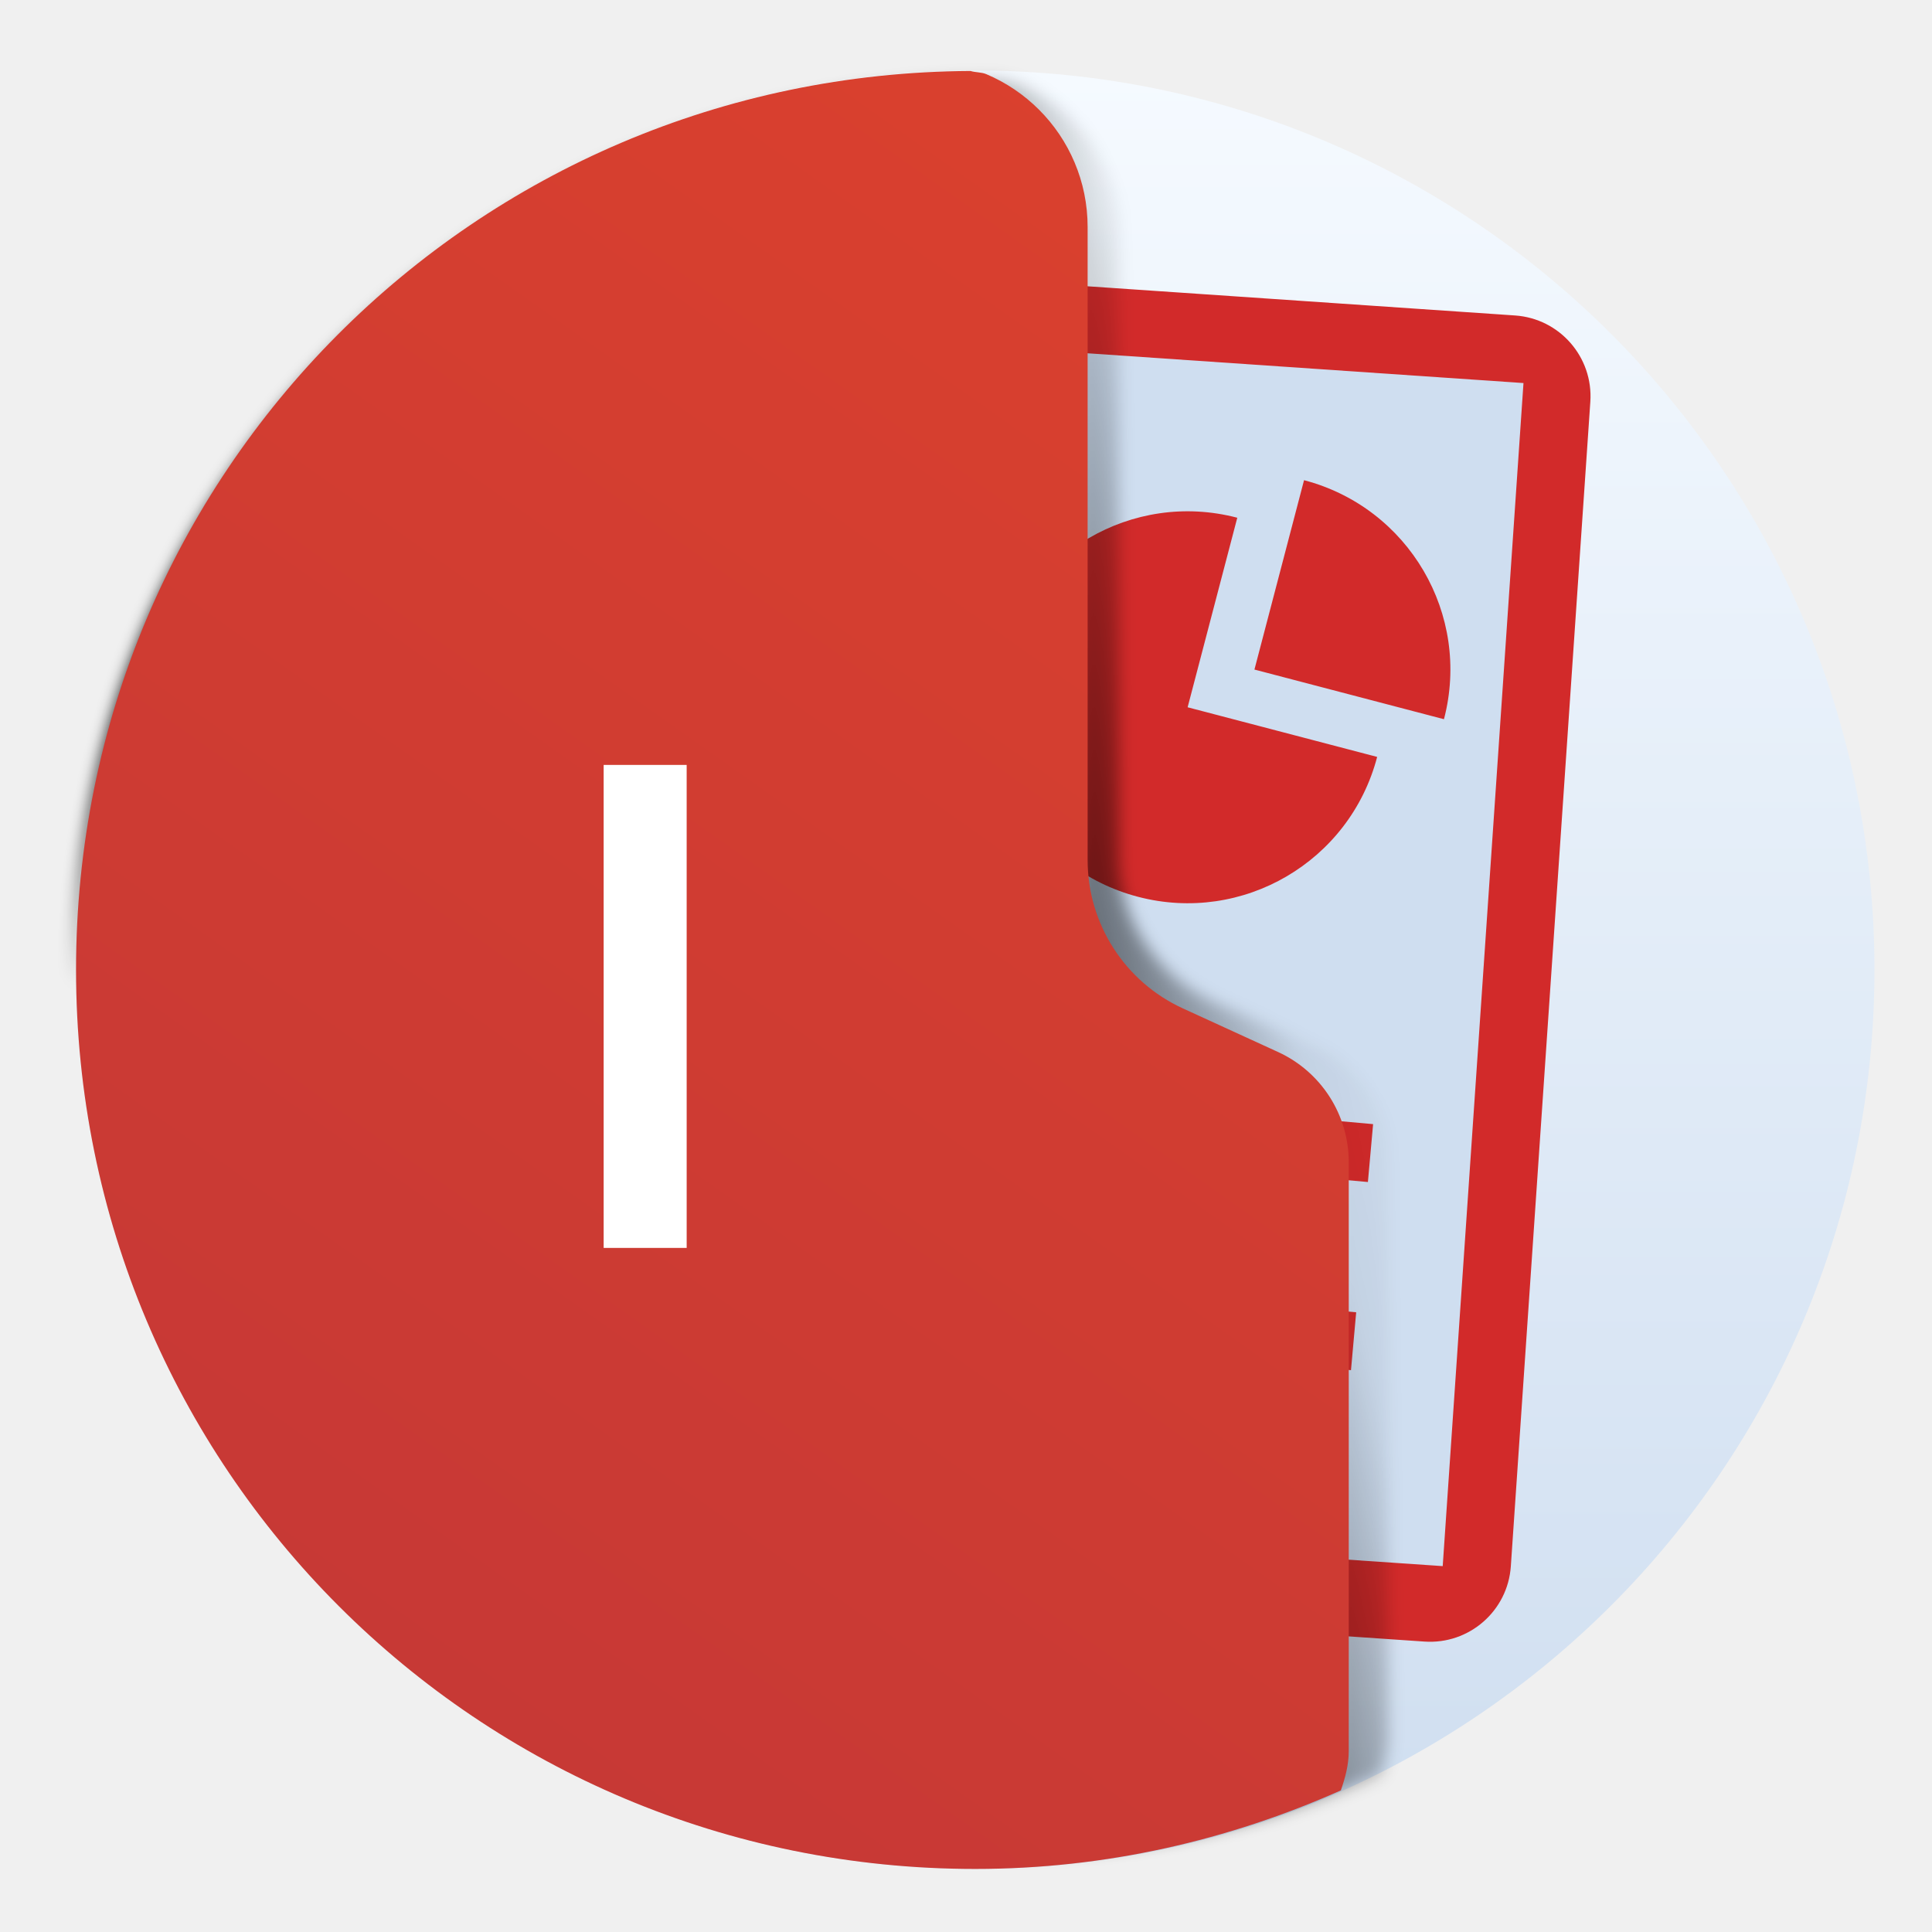
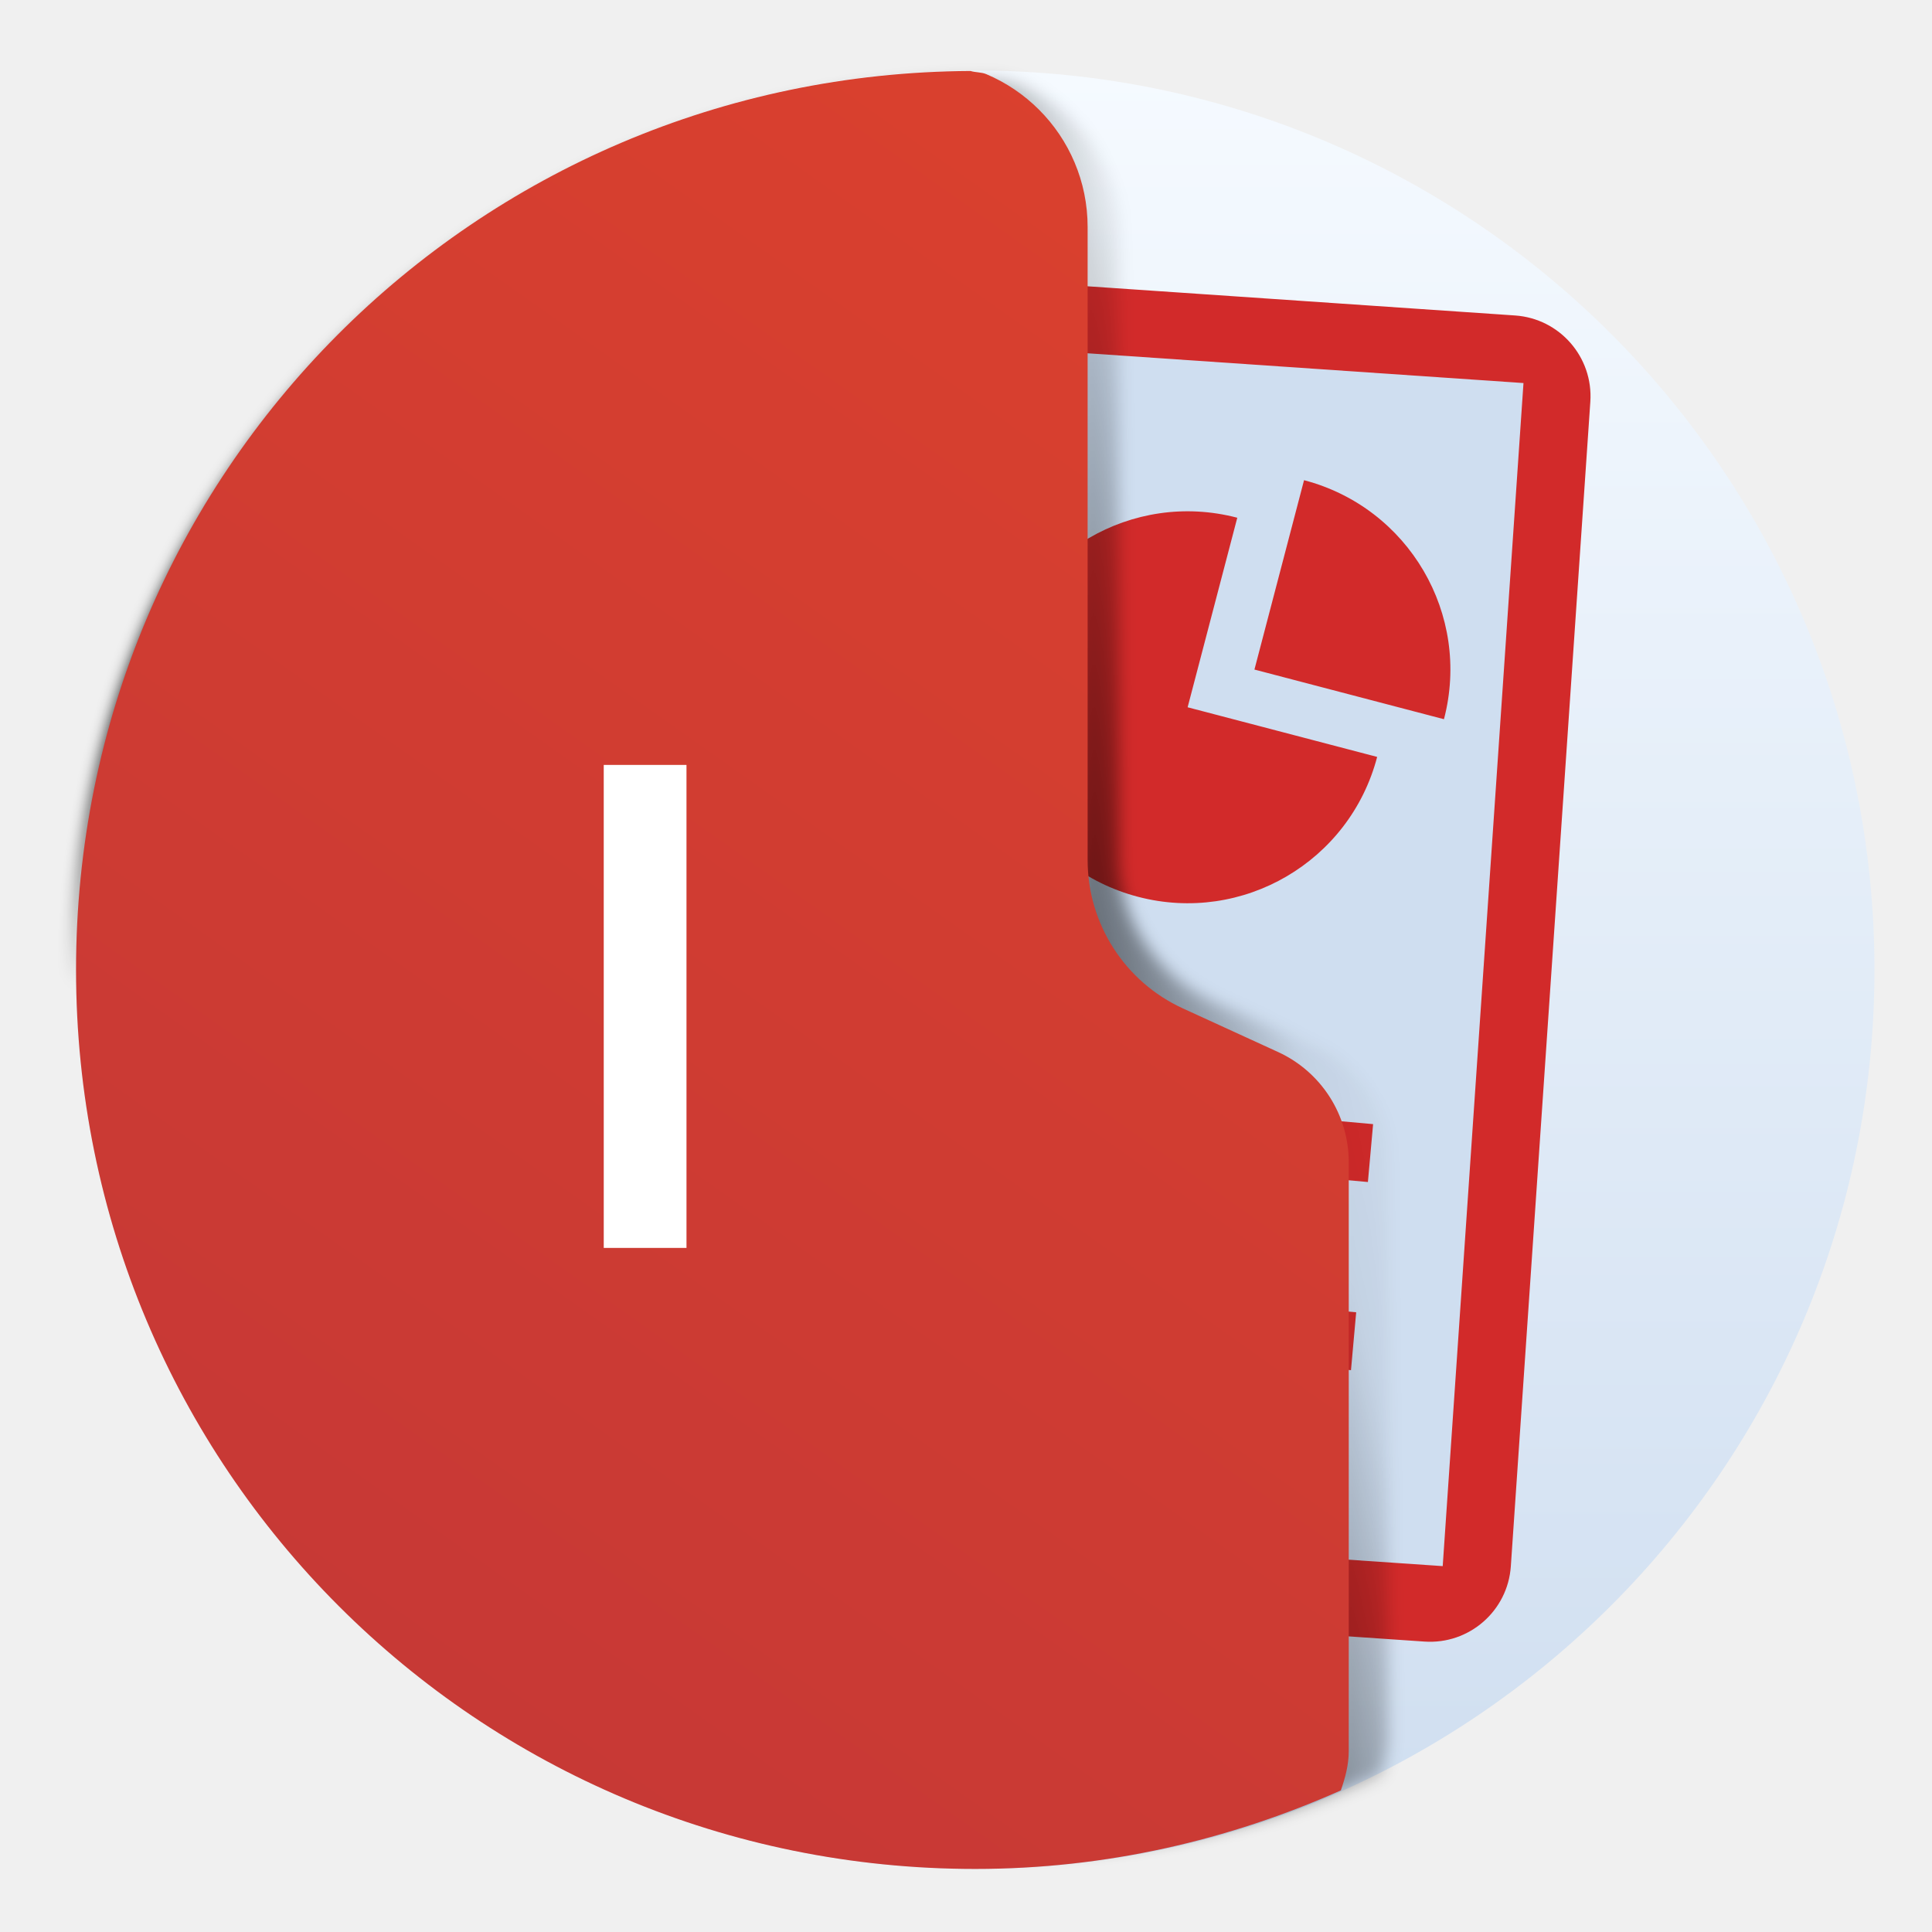
- <svg xmlns="http://www.w3.org/2000/svg" xmlns:xlink="http://www.w3.org/1999/xlink" width="64" height="64" version="1.1" viewBox="0 0 64 64">
-   <defs>
-     <linearGradient id="b-3" x1="410.79" x2="410.79" y1="546.47" y2="501.28" gradientTransform="matrix(1.3182 0 0 1.3182 -506.82 -658.63)" gradientUnits="userSpaceOnUse">
-       <stop stop-color="#cfdef0" offset="0" />
-       <stop stop-color="#f5faff" offset="1" />
+ <svg xmlns="http://www.w3.org/2000/svg" xmlns:xlink="http://www.w3.org/1999/xlink" id="svg54" viewBox="0 0 64 64" version="1.1" height="64" width="64">
+   <defs id="defs32">
+     <linearGradient gradientUnits="userSpaceOnUse" gradientTransform="matrix(1.3182 0 0 1.3182 -506.82 -658.63)" y2="501.28" y1="546.47" x2="410.79" x1="410.79" id="b-3">
+       <stop id="stop4" offset="0" stop-color="#cfdef0" />
+       <stop id="stop6" offset="1" stop-color="#f5faff" />
    </linearGradient>
-     <linearGradient id="linearGradient4281" x1="392.81" x2="366.62" y1="402.18" y2="18.632" gradientUnits="userSpaceOnUse" xlink:href="#b-3" />
-     <filter id="filter1047" x="-.014" y="-.01" width="1.028" height="1.021" color-interpolation-filters="sRGB">
-       <feGaussianBlur stdDeviation="0.256" />
+     <linearGradient xlink:href="#b-3" gradientUnits="userSpaceOnUse" y2="18.632" y1="402.18" x2="366.62" x1="392.81" id="linearGradient4281" />
+     <filter color-interpolation-filters="sRGB" height="1.021" width="1.028" y="-.01" x="-.014" id="filter1047">
+       <feGaussianBlur id="feGaussianBlur10" stdDeviation="0.256" />
    </filter>
-     <linearGradient id="linearGradient944" x1="410.79" x2="410.79" y1="546.47" y2="501.28" gradientTransform="matrix(1.3182 0 0 1.3182 -506.51 -658.51)" gradientUnits="userSpaceOnUse" xlink:href="#b-3" />
-     <linearGradient id="linearGradient948" x1="121.64" x2="137.18" y1="34.339" y2="31.042" gradientTransform="matrix(.9905 0 0 .9515 .88626 2.4434)" gradientUnits="userSpaceOnUse">
-       <stop offset="0" />
-       <stop stop-opacity=".055" offset=".776" />
-       <stop stop-opacity=".027" offset=".913" />
-       <stop stop-opacity=".02" offset=".932" />
-       <stop stop-opacity=".012" offset=".95" />
-       <stop stop-opacity="0" offset="1" />
+     <linearGradient xlink:href="#b-3" gradientUnits="userSpaceOnUse" gradientTransform="matrix(1.3182 0 0 1.3182 -506.51 -658.51)" y2="501.28" y1="546.47" x2="410.79" x1="410.79" id="linearGradient944" />
+     <linearGradient gradientUnits="userSpaceOnUse" gradientTransform="matrix(.9905 0 0 .9515 .88626 2.4434)" y2="31.042" y1="34.339" x2="137.18" x1="121.64" id="linearGradient948">
+       <stop id="stop14" offset="0" />
+       <stop id="stop16" offset=".776" stop-opacity=".055" />
+       <stop id="stop18" offset=".913" stop-opacity=".027" />
+       <stop id="stop20" offset=".932" stop-opacity=".02" />
+       <stop id="stop22" offset=".95" stop-opacity=".012" />
+       <stop id="stop24" offset="1" stop-opacity="0" />
    </linearGradient>
-     <linearGradient id="linearGradient950" x1="418.14" x2="386.16" y1="501.33" y2="546.52" gradientTransform="matrix(1.3182 0 0 1.3182 -506.51 -658.51)" gradientUnits="userSpaceOnUse">
-       <stop stop-color="#dc412d" offset="0" />
-       <stop stop-color="#c33737" offset="1" />
+     <linearGradient gradientUnits="userSpaceOnUse" gradientTransform="matrix(1.3182 0 0 1.3182 -506.51 -658.51)" y2="546.52" y1="501.33" x2="386.16" x1="418.14" id="linearGradient950">
+       <stop id="stop27" offset="0" stop-color="#dc412d" />
+       <stop id="stop29" offset="1" stop-color="#c33737" />
    </linearGradient>
  </defs>
-   <rect x="2.518" y="2.335" width="59.576" height="59.576" ry="29.788" fill="url(#linearGradient944)" stroke-width="1.004" />
-   <g transform="matrix(.10696 0 0 .10696 .8141 6.6358)">
-     <rect transform="rotate(3.9056)" x="292.9" y="4.139" width="195.15" height="411.66" ry="25.079" fill="#d22a2a" />
-     <path transform="rotate(3.9056)" d="m290.88 24.843h176.12v367.26h-176.12z" fill="url(#linearGradient4281)" />
-     <path d="m396.26 86.68c32.415 8.491 51.825 41.609 43.334 74.022l-58.697-15.376c0.012 3e-3 15.375-58.643 15.363-58.646zm-20.677 11.627-15.376 58.699 58.697 15.376c-8.501 32.452-41.646 51.816-74.073 43.321-32.427-8.494-51.797-41.615-43.297-74.067 8.494-32.427 41.634-51.82 74.049-43.329z" fill="#d22a2a" stroke-width="15.962" />
-     <path d="m310.81 276.51-1.611 17.928 106.84 9.602 1.611-17.928zm6.903 59.364-1.611 17.928 94.696 8.511 1.611-17.928z" fill="#d22a2a" />
+   <rect id="rect34" stroke-width="1.004" fill="url(#linearGradient944)" ry="29.788" height="59.576" width="59.576" y="2.335" x="2.518" />
+   <g id="g44" transform="matrix(.10696 0 0 .10696 .8141 6.6358)">
+     <rect id="rect36" fill="#d22a2a" ry="25.079" height="411.66" width="195.15" y="4.139" x="292.9" transform="rotate(3.9056)" />
+     <path id="path38" fill="url(#linearGradient4281)" d="m290.88 24.843h176.12v367.26h-176.12z" transform="rotate(3.9056)" />
+     <path id="path40" stroke-width="15.962" fill="#d22a2a" d="m396.26 86.68c32.415 8.491 51.825 41.609 43.334 74.022l-58.697-15.376c0.012 3e-3 15.375-58.643 15.363-58.646zm-20.677 11.627-15.376 58.699 58.697 15.376c-8.501 32.452-41.646 51.816-74.073 43.321-32.427-8.494-51.797-41.615-43.297-74.067 8.494-32.427 41.634-51.82 74.049-43.329z" />
+     <path id="path42" fill="#d22a2a" d="m310.81 276.51-1.611 17.928 106.84 9.602 1.611-17.928zm6.903 59.364-1.611 17.928 94.696 8.511 1.611-17.928z" />
  </g>
-   <path transform="matrix(1.0001 0 0 .99488 -90.787 .18495)" d="m123.85 2.482c-16.938 0.086-30.551 13.197-30.551 29.489 0 0.195 0.012 0.386 0.015 0.58 0.32-15.379 13.264-27.664 29.332-27.746 0.167 0.05 0.359 0.036 0.518 0.1 0.652 0.265 1.239 0.647 1.731 1.121 0.493 0.473 0.891 1.037 1.167 1.663 0.276 0.626 0.428 1.314 0.428 2.037v19.952c0 1.006 0.306 1.964 0.849 2.776 0.543 0.812 1.324 1.479 2.275 1.897l3.124 1.375c0.707 0.311 1.288 0.807 1.691 1.411 0.403 0.604 0.629 1.316 0.629 2.063v18.564c0 0.439-0.117 0.845-0.259 1.238-3.502 1.495-7.347 2.382-11.418 2.461 0.211 4e-3 0.419 0.015 0.631 0.015 4.462 0 8.669-0.948 12.488-2.578 0.148-0.409 0.271-0.831 0.271-1.288v-19.324c0-0.777-0.236-1.52-0.656-2.148-0.419-0.628-1.024-1.144-1.76-1.468l-3.252-1.431c-0.99-0.436-1.803-1.13-2.368-1.976-0.565-0.846-0.884-1.843-0.884-2.89v-20.769c0-0.752-0.158-1.469-0.445-2.12-0.287-0.652-0.702-1.239-1.215-1.732-0.513-0.493-1.123-0.89-1.801-1.165-0.166-0.067-0.366-0.054-0.54-0.106z" fill="url(#linearGradient948)" filter="url(#filter1047)" stroke-width="1.015" />
-   <path d="m44.417 59.31c0.143-0.413 0.262-0.839 0.262-1.301v-19.51c0-0.785-0.228-1.534-0.635-2.168-0.407-0.634-0.993-1.155-1.707-1.482l-3.154-1.445c-0.96-0.44-1.749-1.14-2.297-1.994s-0.857-1.861-0.857-2.918v-20.969c0-0.759-0.153-1.483-0.432-2.141-0.278-0.658-0.68-1.251-1.178-1.748-0.497-0.497-1.09-0.9-1.748-1.178-0.161-0.068-0.355-0.053-0.523-0.105-16.427 0.087-29.629 13.323-29.629 29.771 0 16.503 13.285 29.789 29.787 29.789 4.327 0 8.408-0.956 12.111-2.602z" fill="url(#linearGradient950)" stroke-width="1.004" />
-   <text transform="rotate(-.0012856)" x="18.841" y="41.34" fill="#ffffff" font-family="'TeX Gyre Heros Cn'" font-size="22.284px" font-stretch="condensed" font-weight="bold" letter-spacing="0" stroke-width=".232" word-spacing="0">
-     <tspan x="18.841" y="41.34" stroke-width=".232">I</tspan>
-   </text>
+   <path id="path46" stroke-width="1.015" filter="url(#filter1047)" fill="url(#linearGradient948)" d="m123.85 2.482c-16.938 0.086-30.551 13.197-30.551 29.489 0 0.195 0.012 0.386 0.015 0.58 0.32-15.379 13.264-27.664 29.332-27.746 0.167 0.05 0.359 0.036 0.518 0.1 0.652 0.265 1.239 0.647 1.731 1.121 0.493 0.473 0.891 1.037 1.167 1.663 0.276 0.626 0.428 1.314 0.428 2.037v19.952c0 1.006 0.306 1.964 0.849 2.776 0.543 0.812 1.324 1.479 2.275 1.897l3.124 1.375c0.707 0.311 1.288 0.807 1.691 1.411 0.403 0.604 0.629 1.316 0.629 2.063v18.564c0 0.439-0.117 0.845-0.259 1.238-3.502 1.495-7.347 2.382-11.418 2.461 0.211 4e-3 0.419 0.015 0.631 0.015 4.462 0 8.669-0.948 12.488-2.578 0.148-0.409 0.271-0.831 0.271-1.288v-19.324c0-0.777-0.236-1.52-0.656-2.148-0.419-0.628-1.024-1.144-1.76-1.468l-3.252-1.431c-0.99-0.436-1.803-1.13-2.368-1.976-0.565-0.846-0.884-1.843-0.884-2.89v-20.769c0-0.752-0.158-1.469-0.445-2.12-0.287-0.652-0.702-1.239-1.215-1.732-0.513-0.493-1.123-0.89-1.801-1.165-0.166-0.067-0.366-0.054-0.54-0.106z" transform="matrix(1.0001 0 0 .99488 -90.787 .18495)" />
+   <path id="path48" stroke-width="1.004" fill="url(#linearGradient950)" d="m44.417 59.31c0.143-0.413 0.262-0.839 0.262-1.301v-19.51c0-0.785-0.228-1.534-0.635-2.168-0.407-0.634-0.993-1.155-1.707-1.482l-3.154-1.445c-0.96-0.44-1.749-1.14-2.297-1.994s-0.857-1.861-0.857-2.918v-20.969c0-0.759-0.153-1.483-0.432-2.141-0.278-0.658-0.68-1.251-1.178-1.748-0.497-0.497-1.09-0.9-1.748-1.178-0.161-0.068-0.355-0.053-0.523-0.105-16.427 0.087-29.629 13.323-29.629 29.771 0 16.503 13.285 29.789 29.787 29.789 4.327 0 8.408-0.956 12.111-2.602z" />
+   <g style="font-weight:bold;font-stretch:condensed;font-size:22.284px;font-family:'TeX Gyre Heros Cn';letter-spacing:0;word-spacing:0;fill:#ffffff;stroke-width:0.232" id="text52" transform="rotate(-.0012856)" aria-label="I">
+     <path id="path881" style="stroke-width:0.232" d="m 22.74,25.34 h -2.741 v 16 h 2.741 z" />
+   </g>
</svg>
